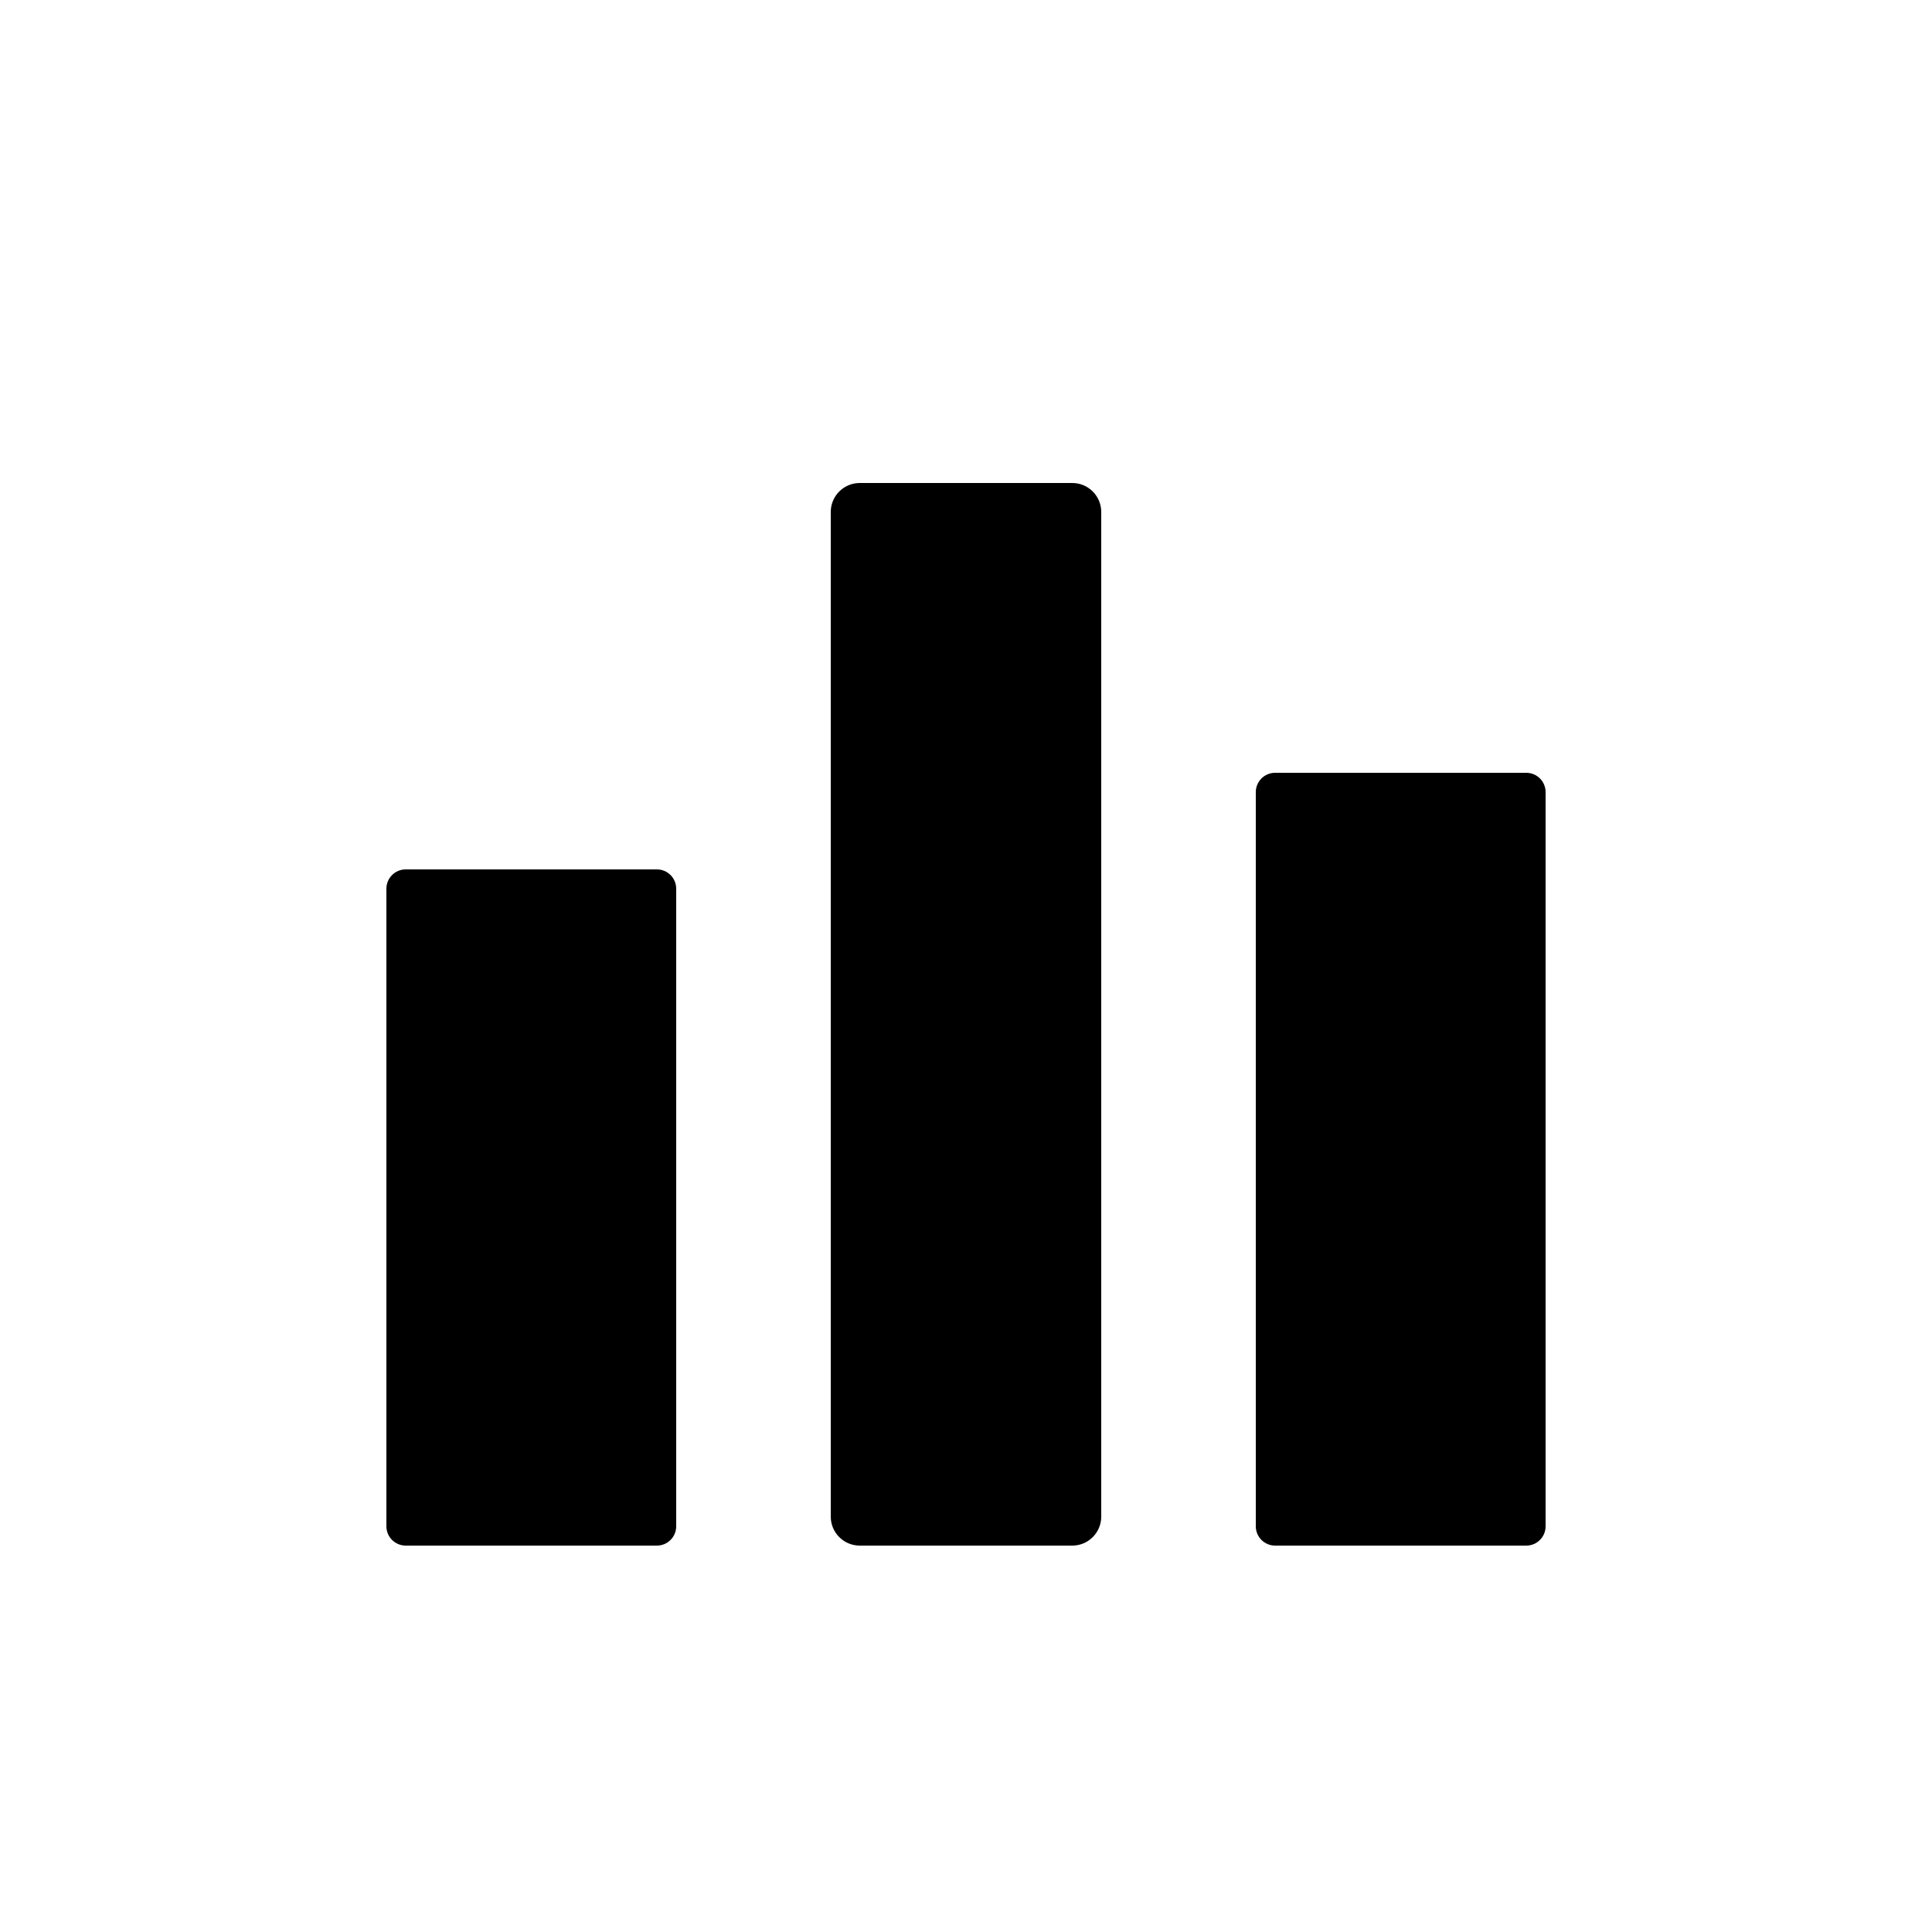
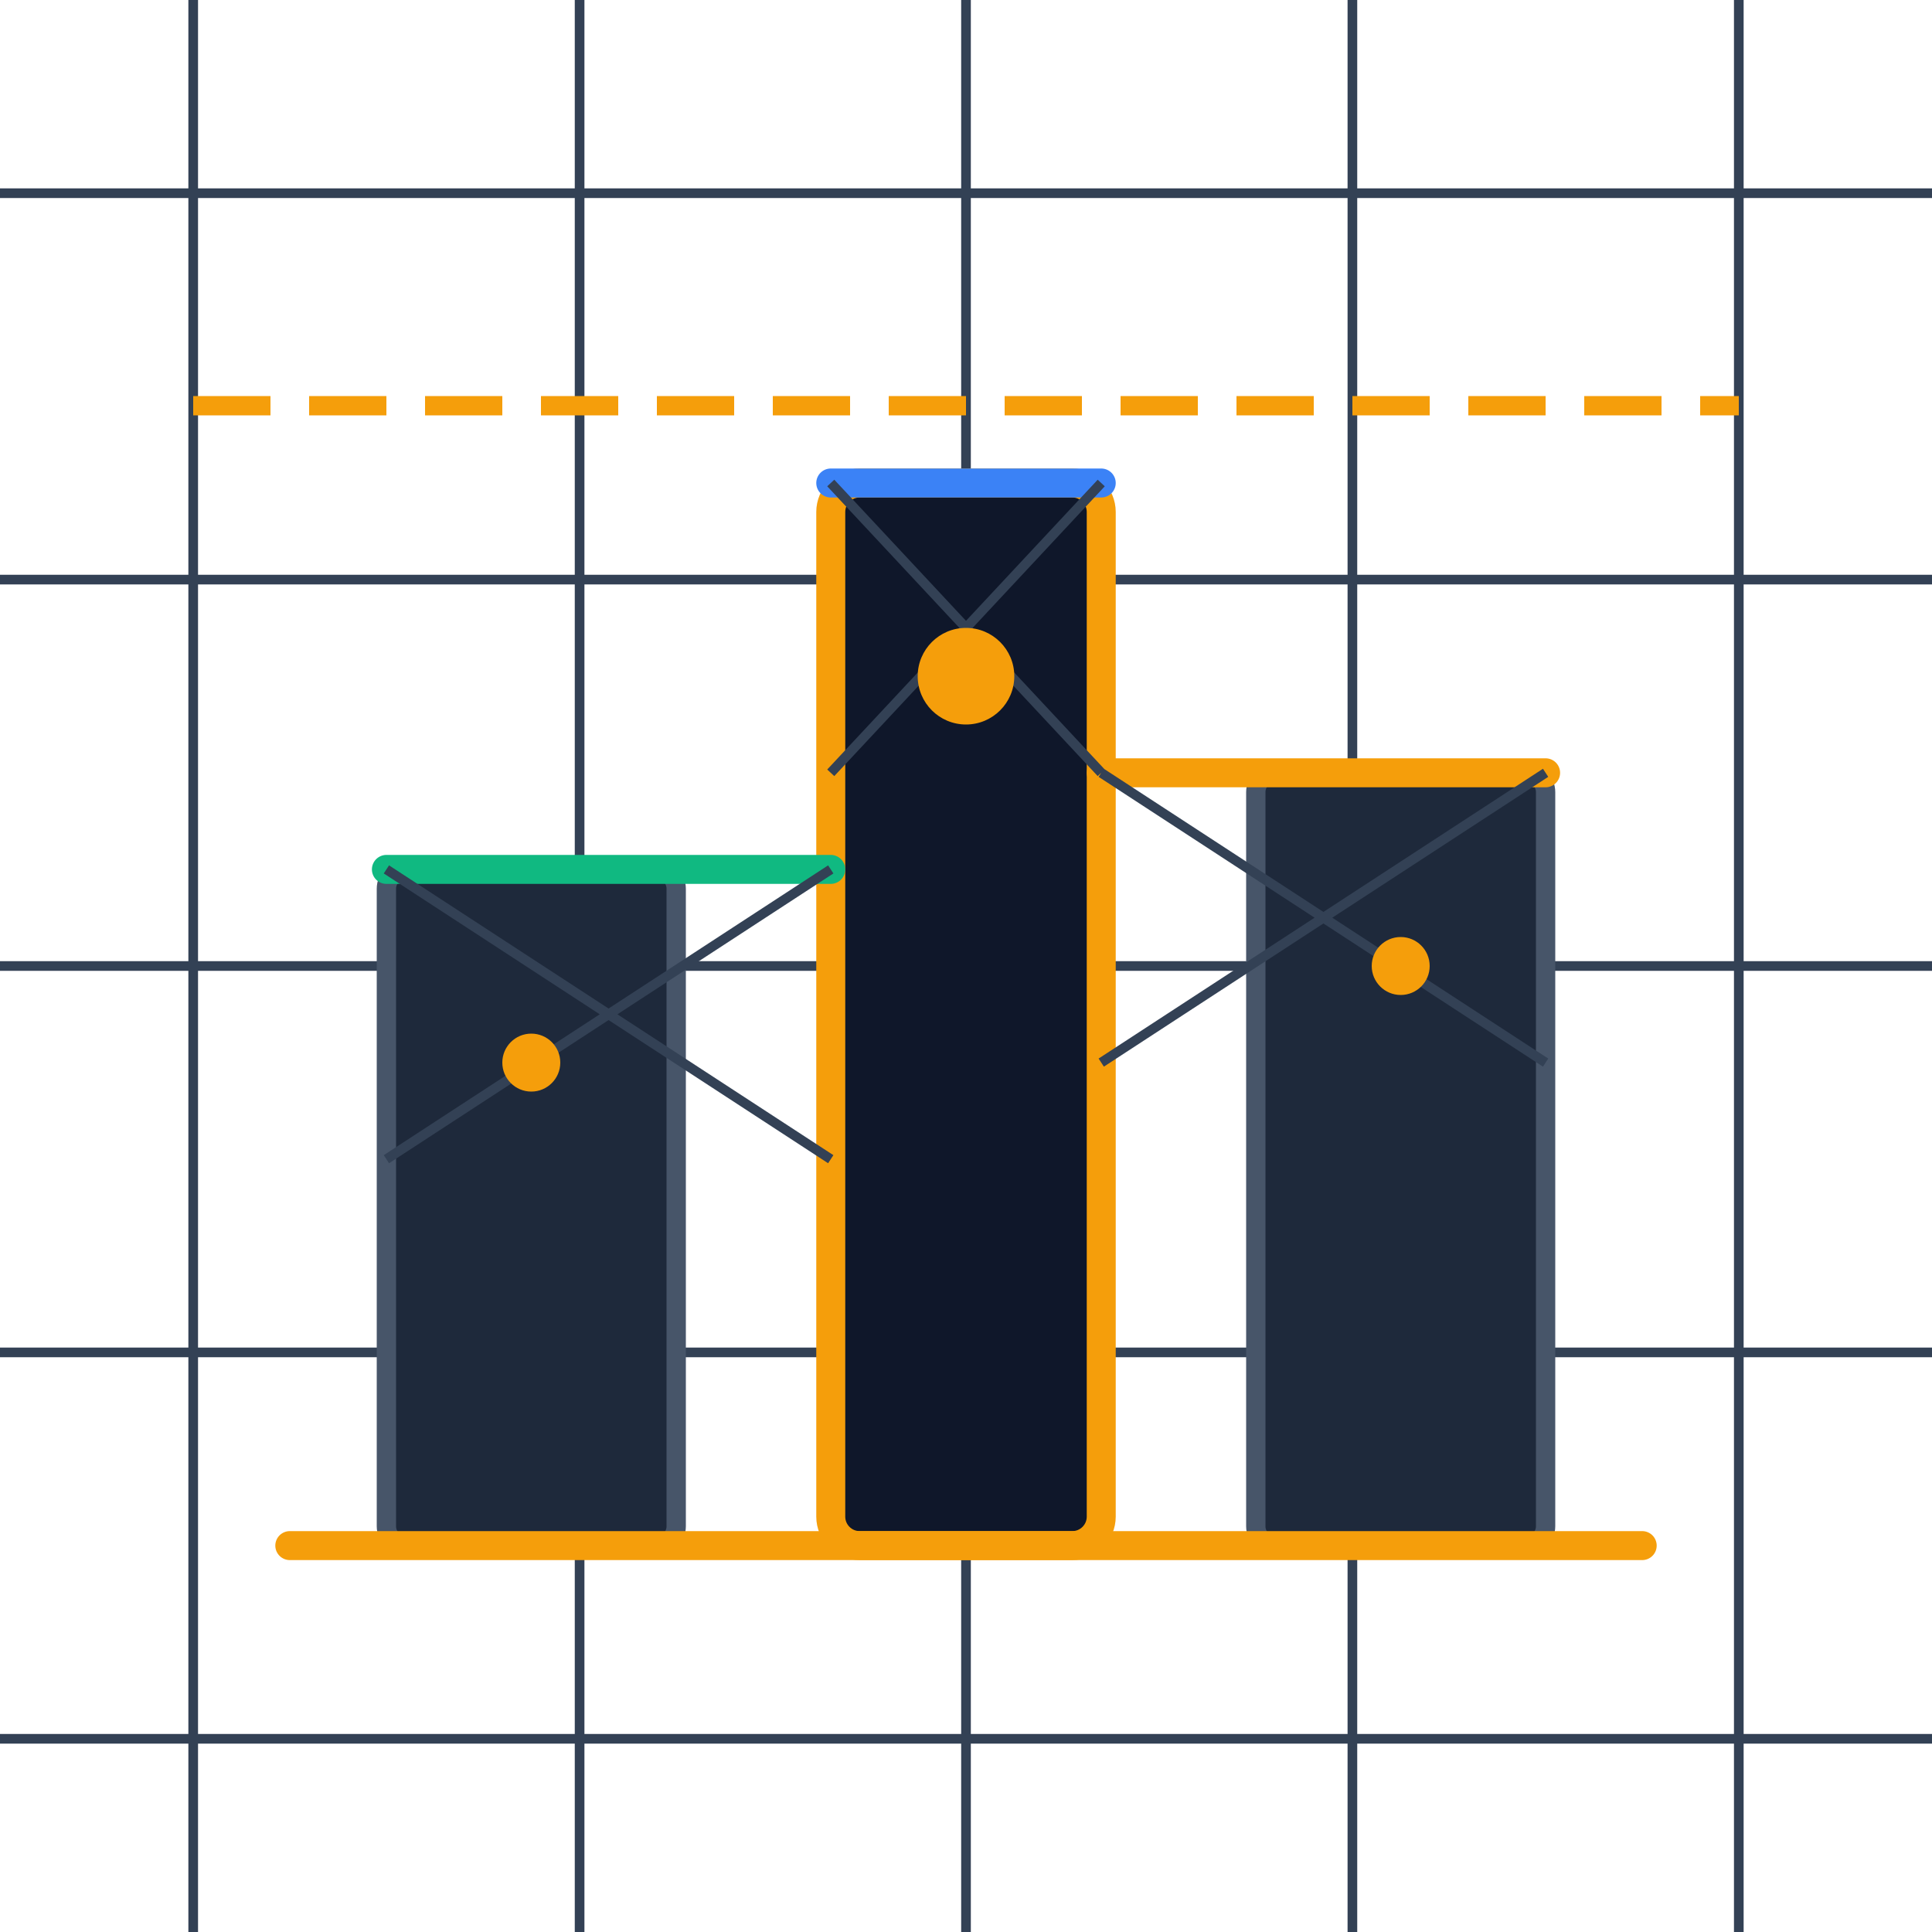
<svg xmlns="http://www.w3.org/2000/svg" viewBox="0 0 100 100" width="100%" height="100%">
  <defs>
-     <style>{`
+     <style>
      @keyframes beam-draw {
        0% { stroke-dashoffset: 120; opacity: 0.1; }
        50% { stroke-dashoffset: 0; opacity: 1; }
        100% { stroke-dashoffset: 120; opacity: 0.1; }
      }
      @keyframes pulse-dot {
        0%, 100% { transform: scale(1); opacity: 0.3; }
        50% { transform: scale(1.3); opacity: 1; fill: #f59e0b; }
      }
      @keyframes grid-glow {
        0%, 100% { opacity: 0.15; }
        50% { opacity: 0.4; }
      }
      @keyframes build-rise {
        0% { transform: scaleY(0.75) translateY(10px); opacity: 0.6; }
        50% { transform: scaleY(1) translateY(0); opacity: 1; }
        100% { transform: scaleY(0.75) translateY(10px); opacity: 0.6; }
      }
      @keyframes scanner-move {
        0% { transform: translateY(15px); opacity: 0; }
        15% { opacity: 1; }
        85% { opacity: 1; }
        100% { transform: translateY(68px); opacity: 0; }
      }
      .grid-line { stroke: #334155; stroke-width: 0.5; animation: grid-glow 4s ease-in-out infinite; }
      .beam { stroke: #f59e0b; stroke-width: 1.5; stroke-linecap: round; stroke-dasharray: 120; animation: beam-draw 6s ease-in-out infinite; }
      .beam-blue { stroke: #3b82f6; stroke-width: 1.5; stroke-linecap: round; stroke-dasharray: 120; animation: beam-draw 6s ease-in-out infinite; animation-delay: -2s; }
      .beam-emerald { stroke: #10b981; stroke-width: 1.5; stroke-linecap: round; stroke-dasharray: 120; animation: beam-draw 6s ease-in-out infinite; animation-delay: -4s; }
      .building-block { fill: #1e293b; stroke: #475569; stroke-width: 1; stroke-linejoin: round; transform-origin: bottom center; animation: build-rise 8s ease-in-out infinite; }
      .building-block-center { fill: #0f172a; stroke: #f59e0b; stroke-width: 1.5; stroke-linejoin: round; transform-origin: bottom center; animation: build-rise 8s ease-in-out infinite; animation-delay: -1.5s; }
      .active-dot { fill: #f59e0b; transform-origin: center; animation: pulse-dot 2s ease-in-out infinite; }
      .scanner-line { stroke: #f59e0b; stroke-width: 1; stroke-dasharray: 4 2; animation: scanner-move 4s linear infinite; transform-origin: center; }
-     `}</style>
+     </style>
  </defs>
  <path class="grid-line" d="M 10,0 L 10,100 M 30,0 L 30,100 M 50,0 L 50,100 M 70,0 L 70,100 M 90,0 L 90,100 M 0,10 L 100,10 M 0,30 L 100,30 M 0,50 L 100,50 M 0,70 L 100,70 M 0,90 L 100,90" />
  <rect class="building-block" x="20" y="45" width="15" height="35" rx="1" />
  <rect class="building-block" x="65" y="40" width="15" height="40" rx="1" style="animation-delay: -3s;" />
  <rect class="building-block-center" x="43" y="25" width="14" height="55" rx="1.5" />
  <line class="beam" x1="15" y1="80" x2="85" y2="80" />
  <line class="beam-blue" x1="43" y1="25" x2="57" y2="25" />
  <line class="beam-emerald" x1="20" y1="45" x2="43" y2="45" />
  <line class="beam" x1="57" y1="40" x2="80" y2="40" />
  <path class="grid-line" d="M 43,25 L 57,40 M 57,25 L 43,40 M 20,45 L 43,60 M 43,45 L 20,60 M 57,40 L 80,55 M 80,40 L 57,55" />
  <line class="scanner-line" x1="10" y1="21" x2="90" y2="21" />
  <circle class="active-dot" cx="50" cy="35" r="2.5" />
  <circle class="active-dot" cx="27.5" cy="55" r="1.5" style="animation-delay: -0.5s;" />
  <circle class="active-dot" cx="72.5" cy="50" r="1.5" style="animation-delay: -1s;" />
</svg>
